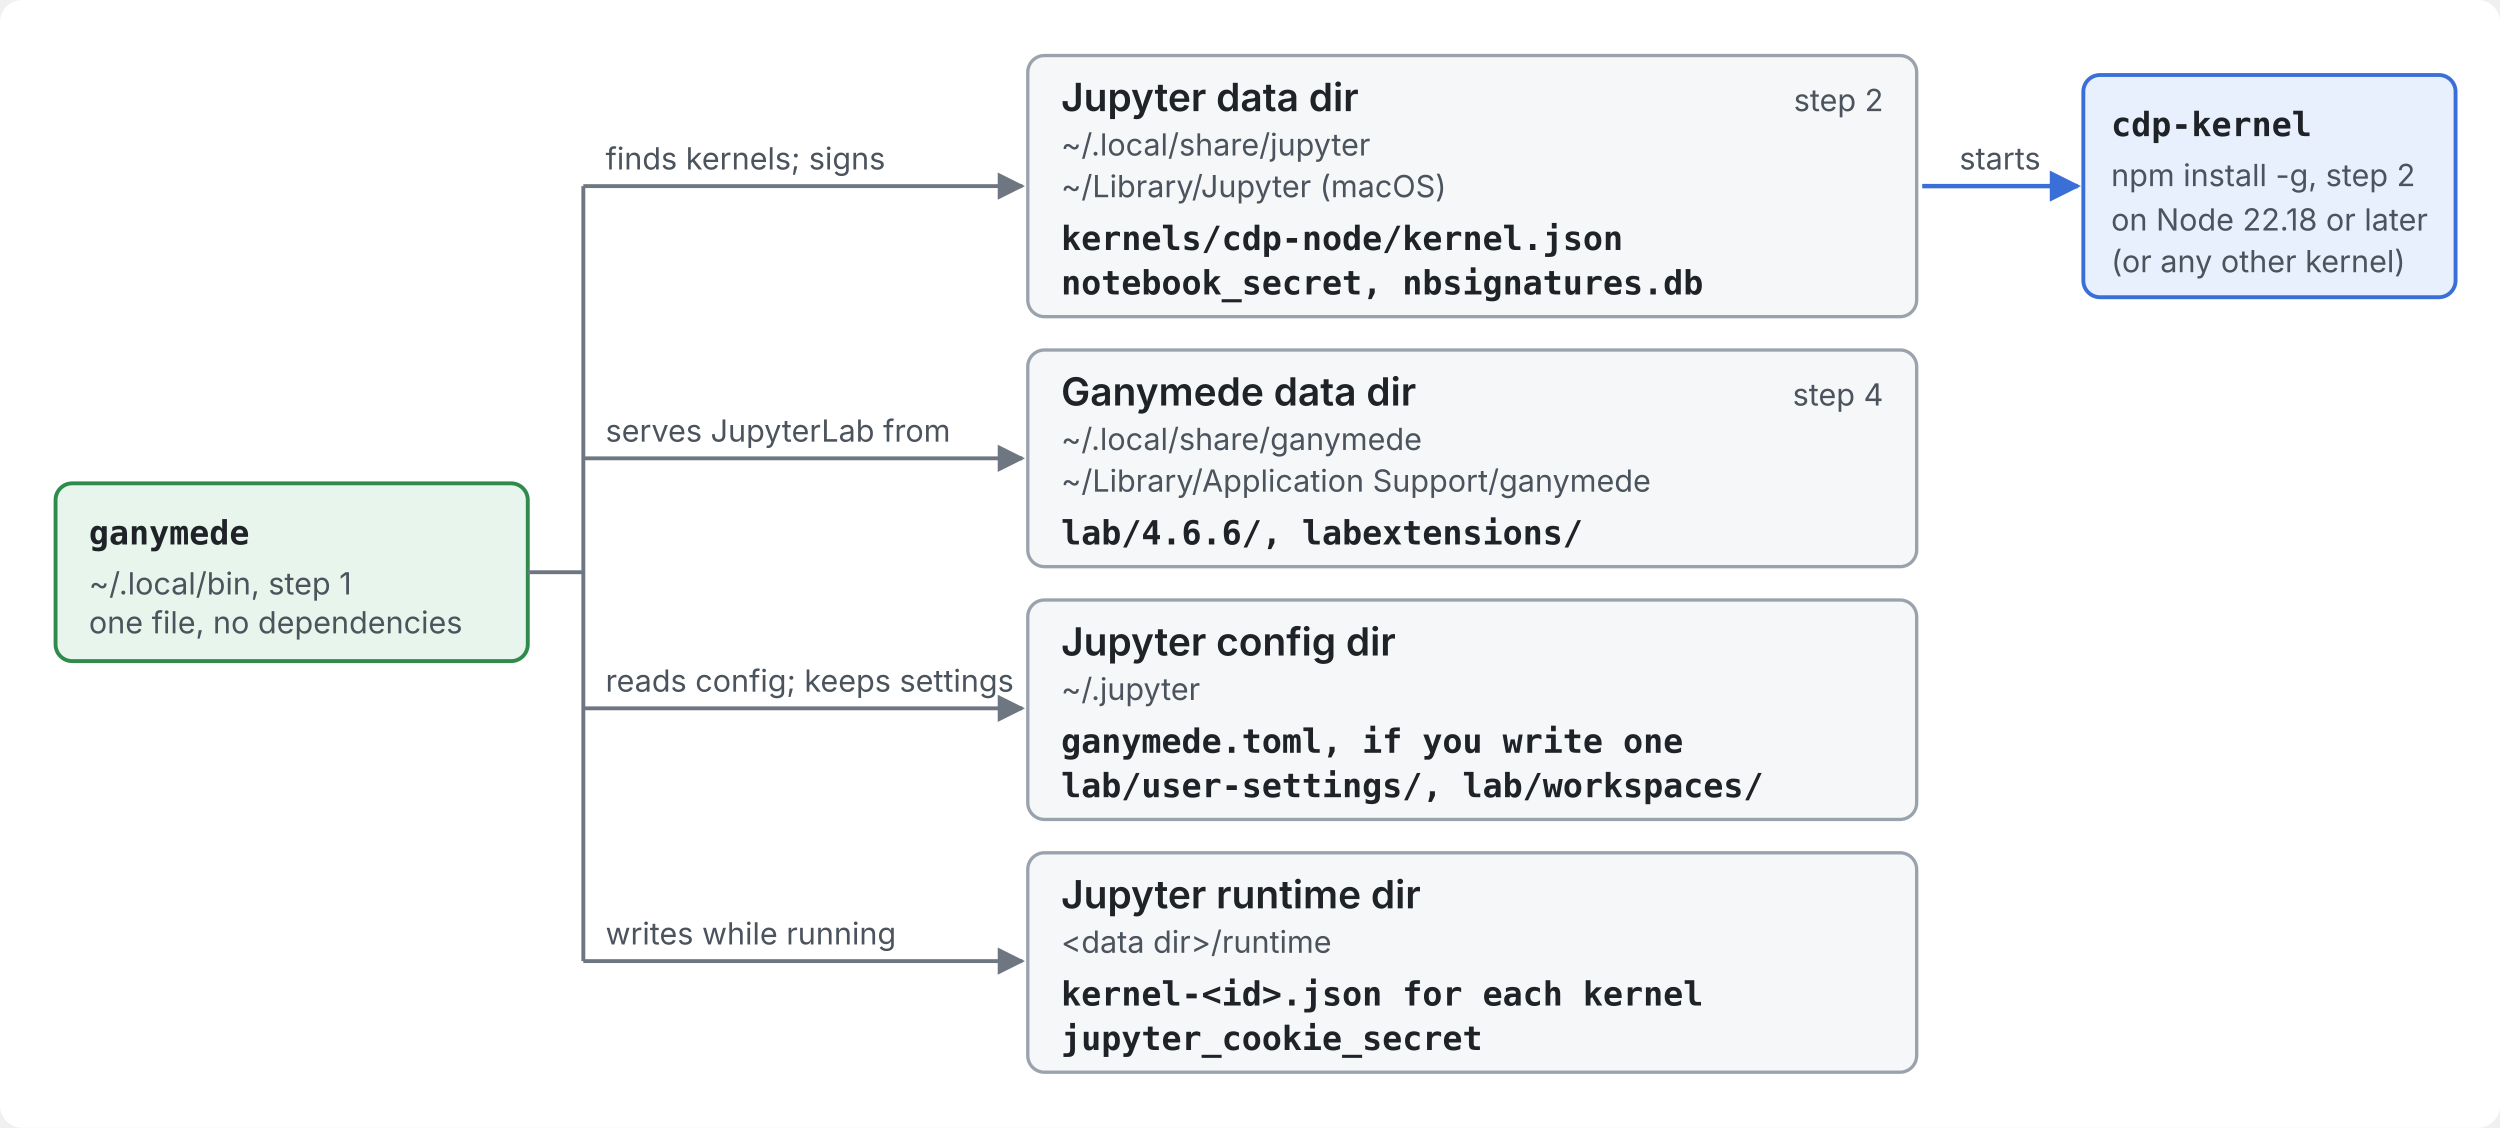
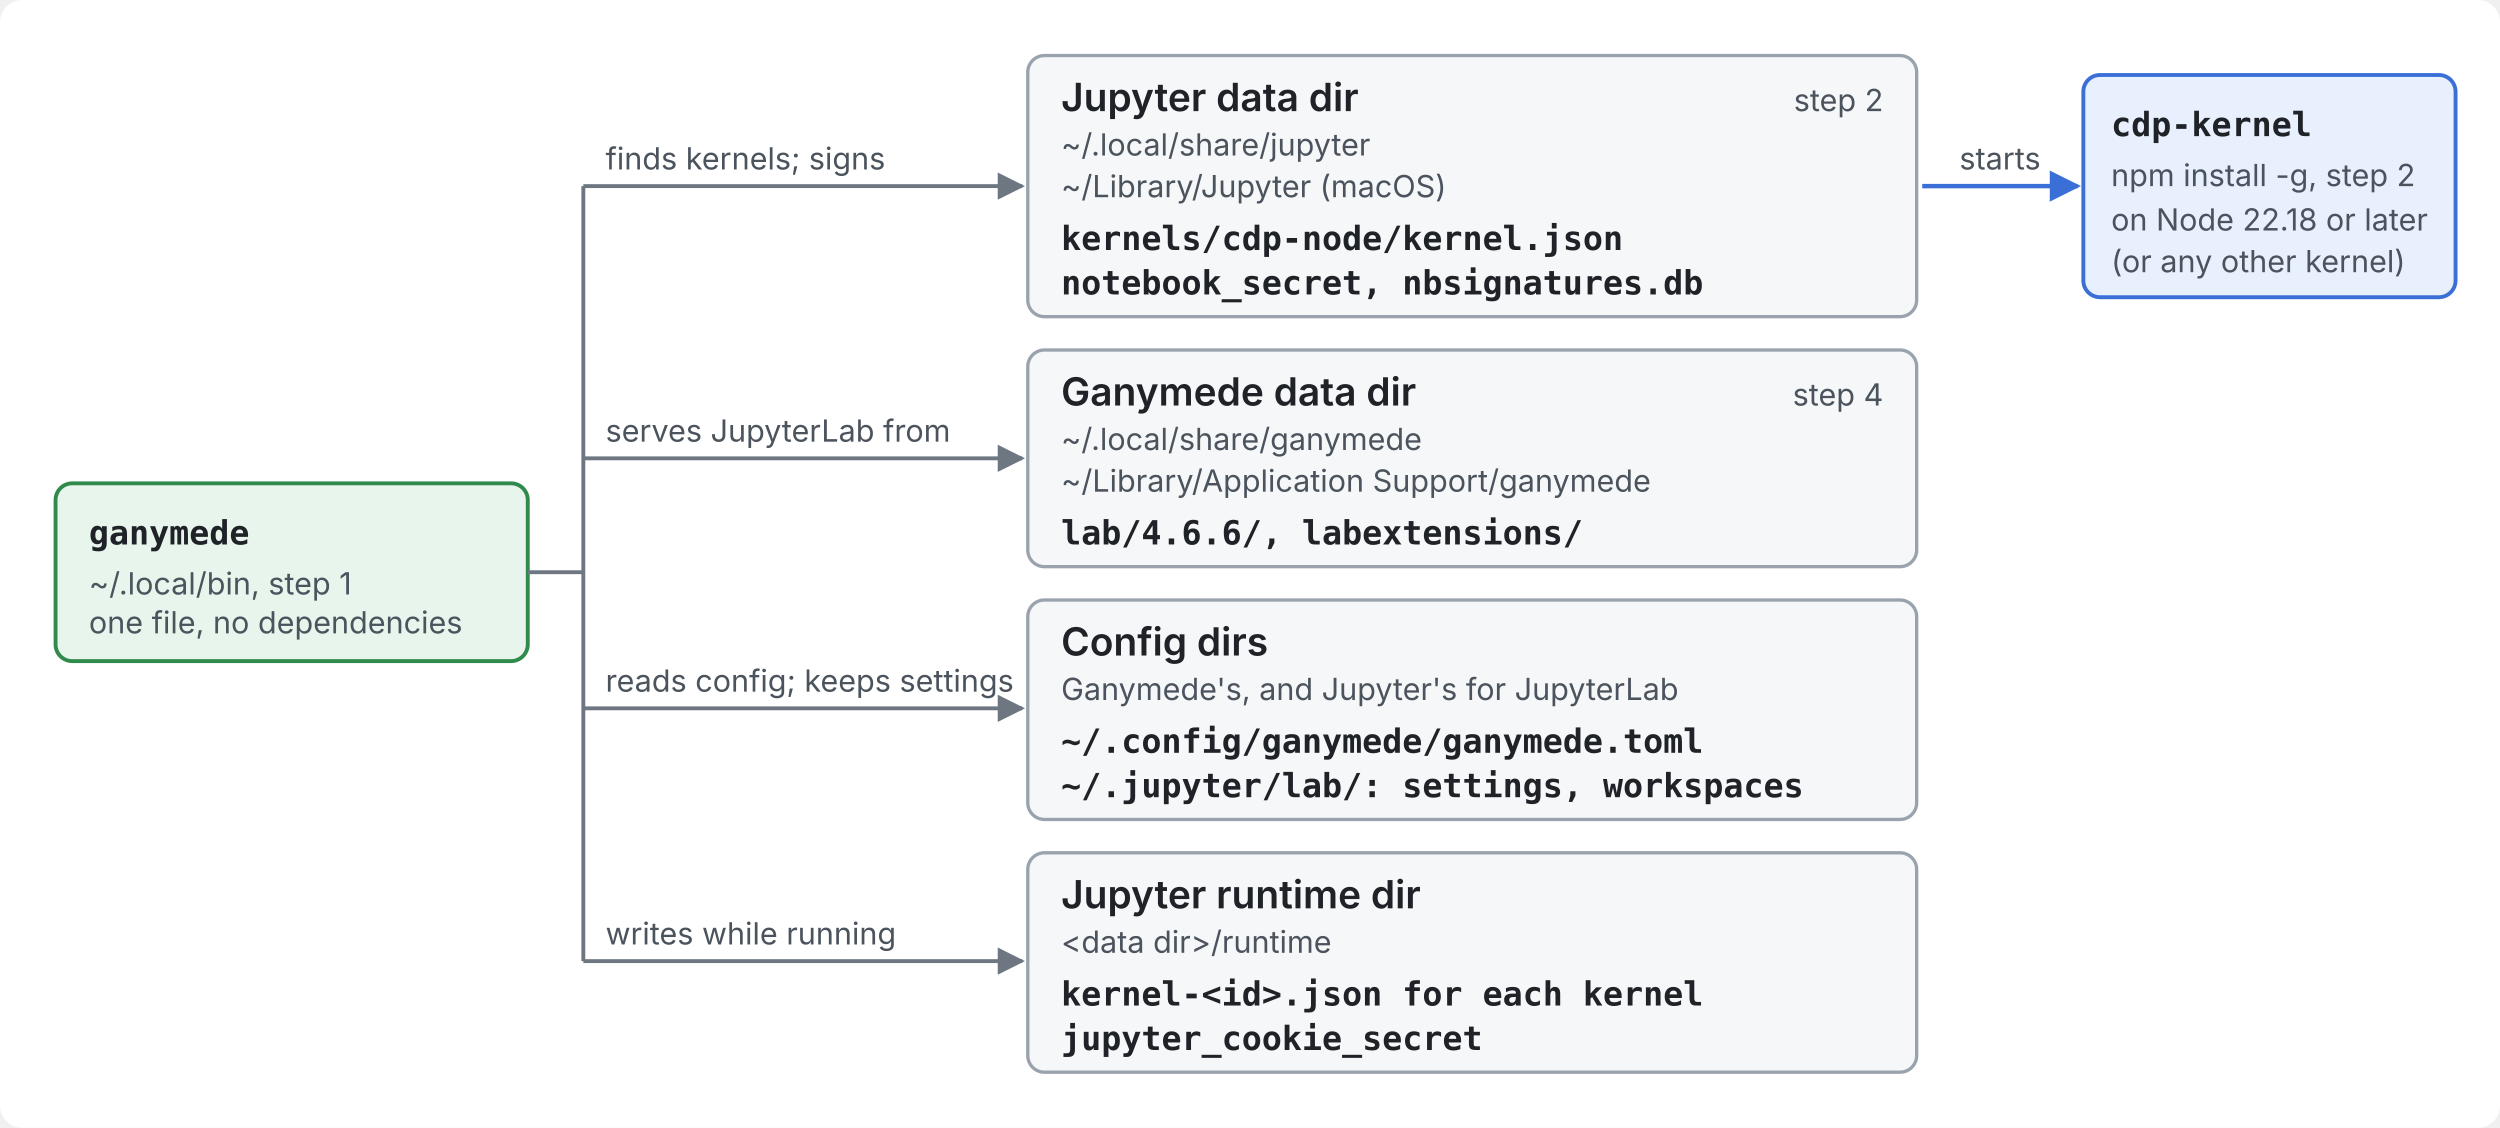
- <svg xmlns="http://www.w3.org/2000/svg" viewBox="0 0 900 406" width="900" height="406" role="img" aria-label="What the install puts where. The ganymede binary goes in ~/.local/bin. It finds kernels in the Jupyter data dir (~/.local/share/jupyter, or ~/Library/Jupyter on macOS), where cdp-kernel install writes kernels/cdp-node/kernel.json and where notebook signatures are kept; that kernel.json's argv starts cdp-kernel, installed with npm on Node 22.18 or later. ganymede lab install puts JupyterLab and its extensions in Ganymede's data dir. The Jupyter config dir, ~/.jupyter, holds an optional ganymede.toml and JupyterLab's settings and workspaces, and the runtime dir holds each running kernel's connection file and the cookie secret.">
+ <svg xmlns="http://www.w3.org/2000/svg" viewBox="0 0 900 406" width="900" height="406" role="img" aria-label="What the install puts where. The ganymede binary goes in ~/.local/bin. It finds kernels in the Jupyter data dir (~/.local/share/jupyter, or ~/Library/Jupyter on macOS), where cdp-kernel install writes kernels/cdp-node/kernel.json and where notebook signatures are kept; that kernel.json's argv starts cdp-kernel, installed with npm on Node 22.18 or later. ganymede lab install puts JupyterLab and its extensions in Ganymede's data dir. Ganymede's config dir, ~/.config/ganymede, holds an optional ganymede.toml; the Jupyter config dir, ~/.jupyter, holds JupyterLab's settings and workspaces; and the runtime dir holds each running kernel's connection file and the cookie secret.">
  <style>
    .bg { fill: #ffffff; }
    .box { fill: #f6f7f9; stroke: #9aa3ad; stroke-width: 1.2; }
    .inner { fill: #ffffff; stroke: #b8c0c8; stroke-width: 1; }
    .acc { fill: #e8f0fe; stroke: #3b6fd8; stroke-width: 1.4; }
    .warn { fill: #fdf0e6; stroke: #c96a1b; stroke-width: 1.4; }
    .ok { fill: #e7f5ec; stroke: #2f8a4c; stroke-width: 1.4; }
    .dash { stroke-dasharray: 5 4; }
    .warnpill { fill: #c96a1b; }
    .tw { font: 600 12px system-ui, -apple-system, "Segoe UI", sans-serif; fill: #ffffff; }
    .t { font: 600 14px system-ui, -apple-system, "Segoe UI", sans-serif; fill: #1f2328; }
    .s { font: 12px system-ui, -apple-system, "Segoe UI", sans-serif; fill: #4b535d; }
    .m { font: 600 12px ui-monospace, SFMono-Regular, Menlo, Consolas, monospace; fill: #1f2328; }
    .l { font: 11px system-ui, -apple-system, "Segoe UI", sans-serif; fill: #4b535d; }
    .ln { stroke: #6e7781; stroke-width: 1.4; fill: none; }
    .life { stroke: #9aa3ad; stroke-width: 1; stroke-dasharray: 4 4; fill: none; }
    .hl { stroke: #3b6fd8; stroke-width: 1.6; fill: none; }
    .ah { fill: #6e7781; }
    .ahb { fill: #3b6fd8; }
    @media (prefers-color-scheme: dark) {
      .bg { fill: #1b1b1f; }
      .box { fill: #25262b; stroke: #5c6370; }
      .inner { fill: #1b1b1f; stroke: #4a505a; }
      .acc { fill: #1e2a44; stroke: #6b9bff; }
      .warn { fill: #3a2a1c; stroke: #e0904a; }
      .ok { fill: #1d3326; stroke: #5cc27e; }
      .warnpill { fill: #e0904a; }
      .tw { fill: #1b1b1f; }
      .t, .m { fill: #e6e8eb; }
      .s, .l { fill: #b6bcc4; }
      .ln { stroke: #a0a7b0; }
      .life { stroke: #5c6370; }
      .hl { stroke: #6b9bff; }
      .ah { fill: #a0a7b0; }
      .ahb { fill: #6b9bff; }
    }
  </style>
  <defs>
    <marker id="a" viewBox="0 0 10 10" refX="9" refY="5" markerWidth="7" markerHeight="7" orient="auto-start-reverse">
      <path class="ah" d="M0,0 L10,5 L0,10 z" />
    </marker>
    <marker id="b" viewBox="0 0 10 10" refX="9" refY="5" markerWidth="7" markerHeight="7" orient="auto-start-reverse">
      <path class="ahb" d="M0,0 L10,5 L0,10 z" />
    </marker>
  </defs>
  <rect class="bg" x="0" y="0" width="900" height="406" rx="8" />
  <rect class="ok" x="20" y="174" width="170" height="64" rx="6" />
  <rect class="box" x="370" y="20" width="320" height="94" rx="6" />
  <text class="t" x="382" y="40">Jupyter data dir</text>
  <text class="l" x="678" y="40" text-anchor="end">step 2</text>
  <text class="l" x="382" y="56">~/.local/share/jupyter</text>
  <text class="l" x="382" y="71">~/Library/Jupyter (macOS)</text>
  <text class="m" x="382" y="90">kernels/cdp-node/kernel.json</text>
  <text class="m" x="382" y="106">notebook_secret, nbsignatures.db</text>
  <line class="ln" x1="210" y1="67" x2="368" y2="67" marker-end="url(#a)" />
  <text class="l" x="218" y="61">finds kernels; signs</text>
  <rect class="box" x="370" y="126" width="320" height="78" rx="6" />
  <text class="t" x="382" y="146">Ganymede data dir</text>
  <text class="l" x="678" y="146" text-anchor="end">step 4</text>
  <text class="l" x="382" y="162">~/.local/share/ganymede</text>
  <text class="l" x="382" y="177">~/Library/Application Support/ganymede</text>
  <text class="m" x="382" y="196">lab/4.6.6/, labextensions/</text>
  <line class="ln" x1="210" y1="165" x2="368" y2="165" marker-end="url(#a)" />
  <text class="l" x="218" y="159">serves JupyterLab from</text>
  <rect class="box" x="370" y="216" width="320" height="79" rx="6" />
-   <text class="t" x="382" y="236">Jupyter config dir</text>
-   <text class="l" x="382" y="252">~/.jupyter</text>
-   <text class="m" x="382" y="271">ganymede.toml, if you write one</text>
-   <text class="m" x="382" y="287">lab/user-settings/, lab/workspaces/</text>
+   <text class="t" x="382" y="236">Config dirs</text>
+   <text class="l" x="382" y="252">Ganymede's, and Jupyter's for JupyterLab</text>
+   <text class="m" x="382" y="271">~/.config/ganymede/ganymede.toml</text>
+   <text class="m" x="382" y="287">~/.jupyter/lab/: settings, workspaces</text>
  <line class="ln" x1="210" y1="255" x2="368" y2="255" marker-end="url(#a)" />
  <text class="l" x="218" y="249">reads config; keeps settings</text>
  <rect class="box" x="370" y="307" width="320" height="79" rx="6" />
  <text class="t" x="382" y="327">Jupyter runtime dir</text>
  <text class="l" x="382" y="343">&lt;data dir&gt;/runtime</text>
  <text class="m" x="382" y="362">kernel-&lt;id&gt;.json for each kernel</text>
  <text class="m" x="382" y="378">jupyter_cookie_secret</text>
  <line class="ln" x1="210" y1="346" x2="368" y2="346" marker-end="url(#a)" />
  <text class="l" x="218" y="340">writes while running</text>
  <line class="ln" x1="210" y1="67" x2="210" y2="346" />
  <line class="ln" x1="190" y1="206" x2="210" y2="206" />
  <text class="m" x="32" y="196">ganymede</text>
  <text class="l" x="32" y="214">~/.local/bin, step 1</text>
  <text class="l" x="32" y="228">one file, no dependencies</text>
  <rect class="acc" x="750" y="27" width="134" height="80" rx="6" />
  <text class="m" x="760" y="49">cdp-kernel</text>
  <text class="l" x="760" y="67">npm install -g, step 2</text>
  <text class="l" x="760" y="83">on Node 22.18 or later</text>
  <text class="l" x="760" y="98">(or any other kernel)</text>
  <line class="hl" x1="692" y1="67" x2="748" y2="67" marker-end="url(#b)" />
  <text class="l" x="720" y="61" text-anchor="middle">starts</text>
</svg>
